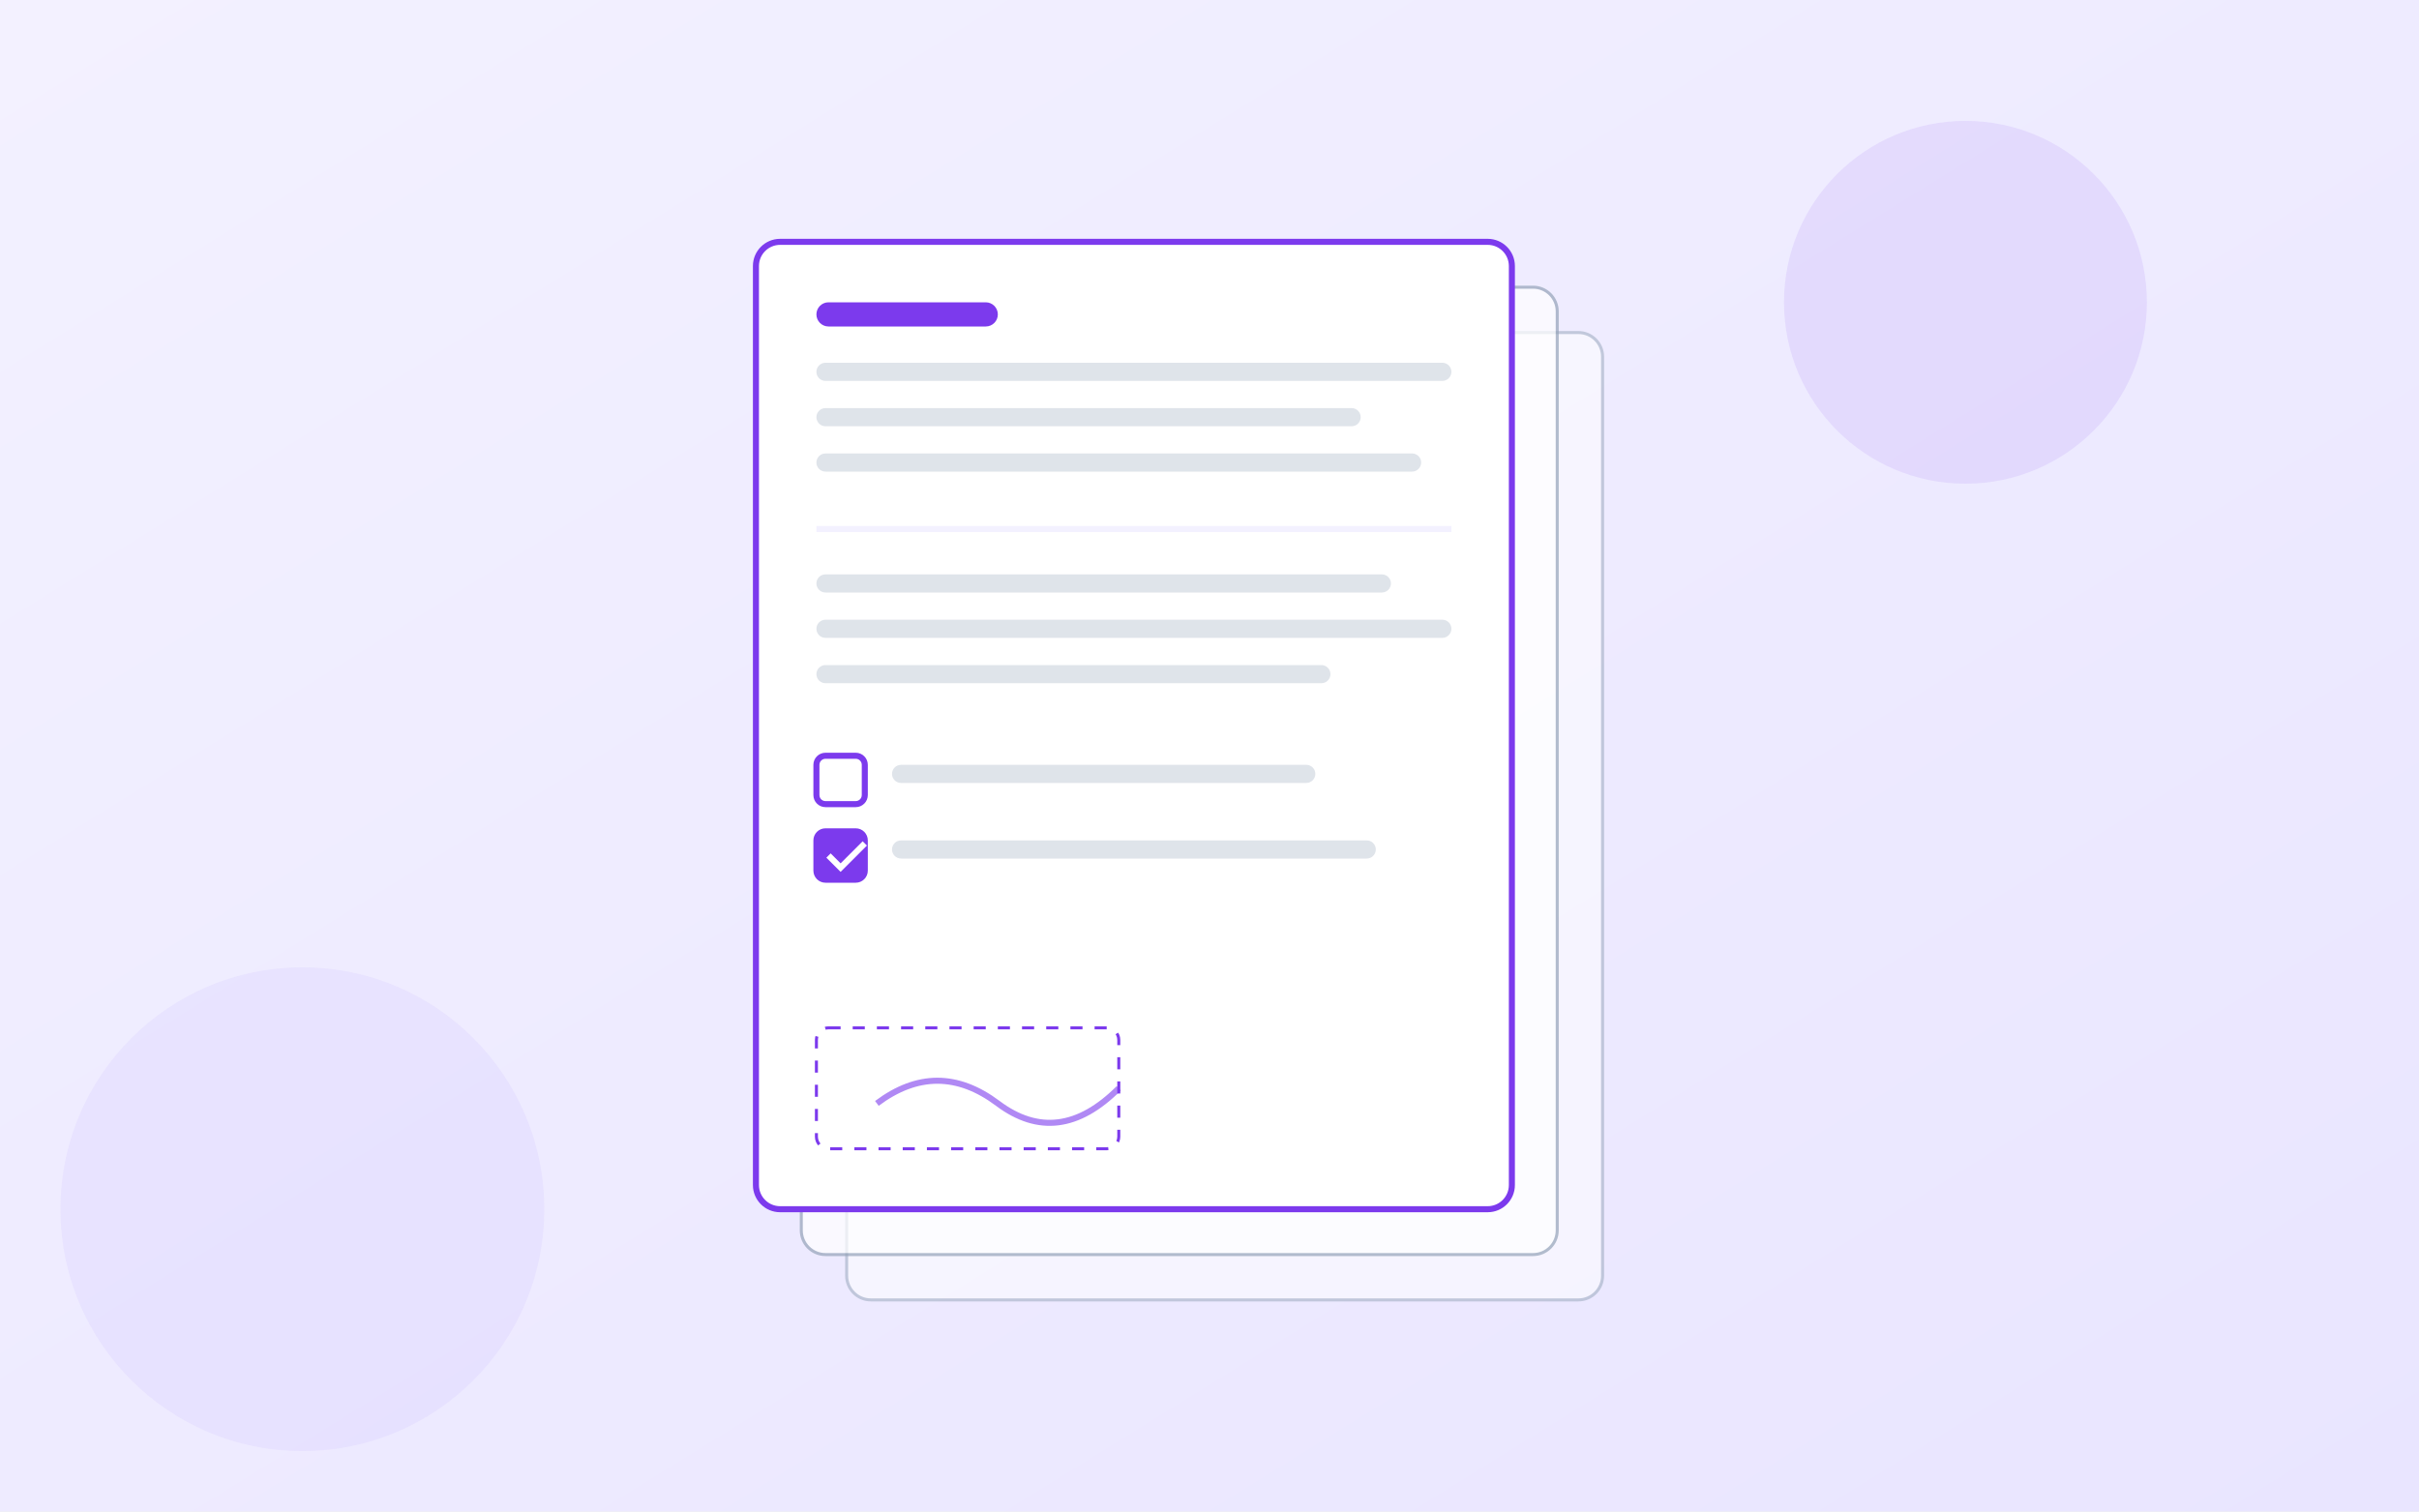
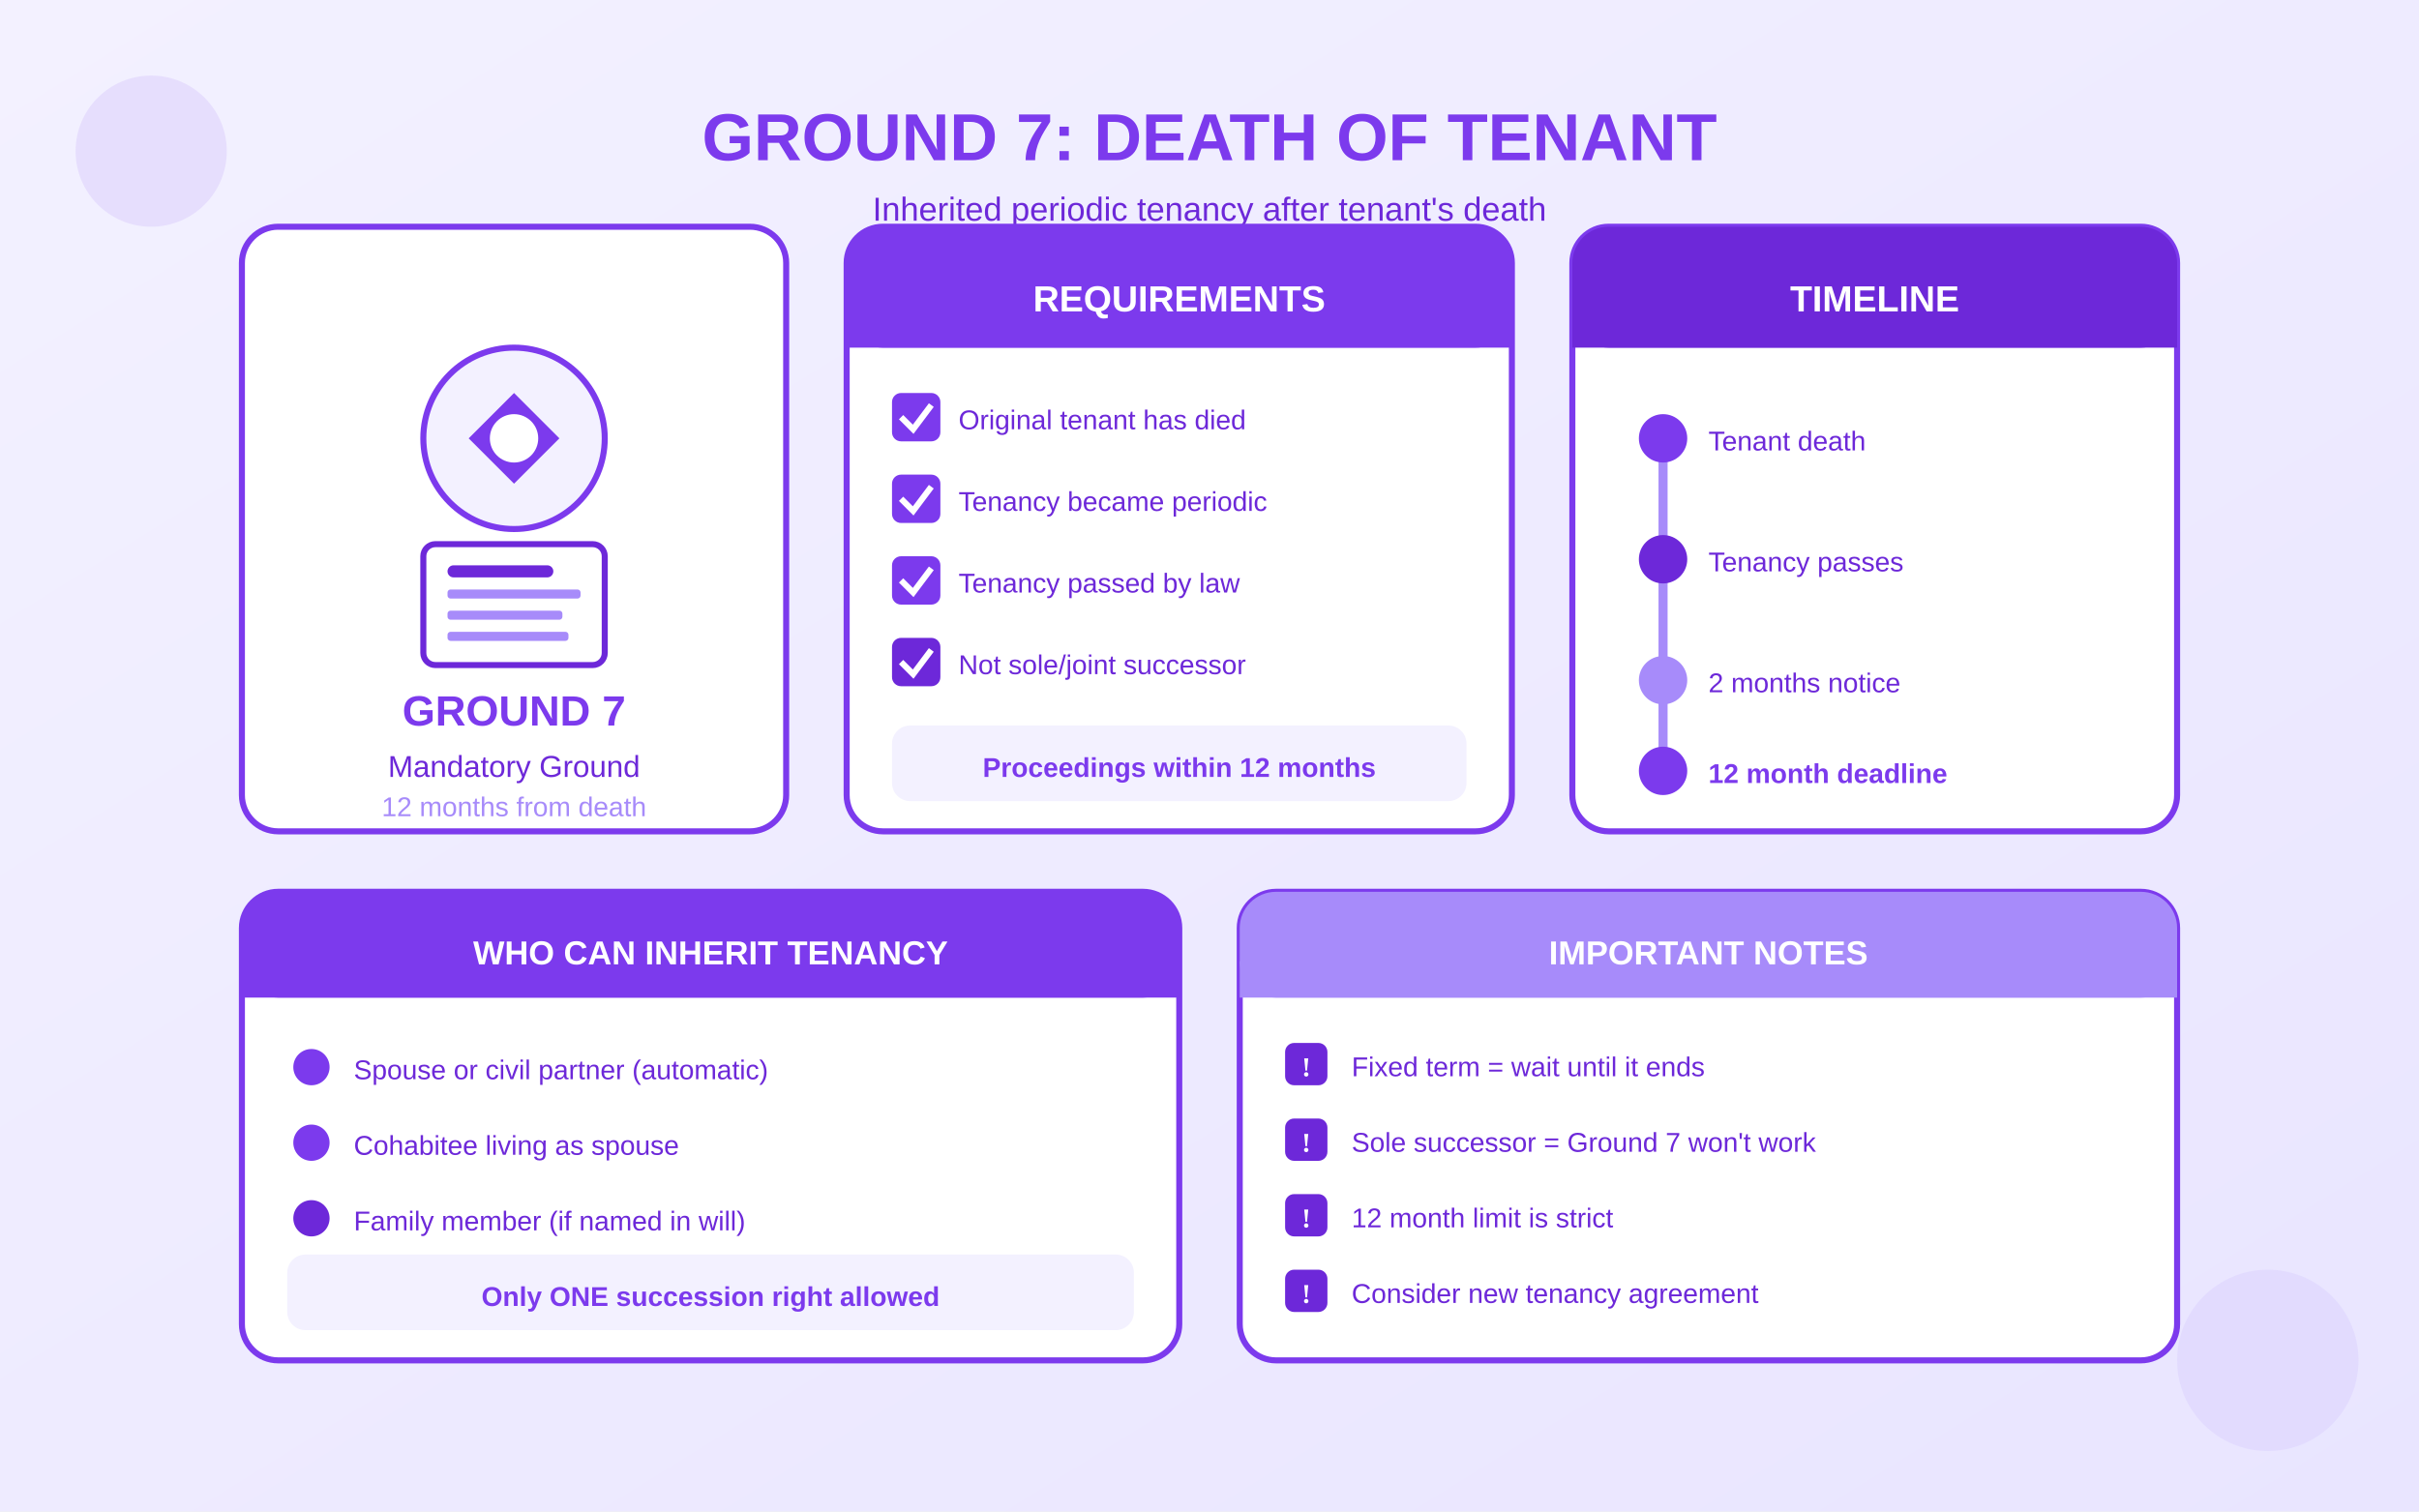
<svg xmlns="http://www.w3.org/2000/svg" viewBox="0 0 800 500">
  <defs>
    <linearGradient id="bgGrad" x1="0%" y1="0%" x2="100%" y2="100%">
      <stop offset="0%" style="stop-color:#F3F1FF" />
      <stop offset="100%" style="stop-color:#E9E5FF" />
    </linearGradient>
  </defs>
  <rect width="800" height="500" fill="url(#bgGrad)" />
-   <g transform="translate(250, 80)">
-     <rect x="30" y="30" width="250" height="320" rx="8" fill="white" stroke="#94A3B8" stroke-width="1" opacity="0.5" />
-     <rect x="15" y="15" width="250" height="320" rx="8" fill="white" stroke="#94A3B8" stroke-width="1" opacity="0.7" />
-     <rect x="0" y="0" width="250" height="320" rx="8" fill="white" stroke="#7C3AED" stroke-width="2" />
-     <rect x="20" y="20" width="60" height="8" rx="4" fill="#7C3AED" />
-     <rect x="20" y="40" width="210" height="6" rx="3" fill="#94A3B8" opacity="0.3" />
-     <rect x="20" y="55" width="180" height="6" rx="3" fill="#94A3B8" opacity="0.3" />
-     <rect x="20" y="70" width="200" height="6" rx="3" fill="#94A3B8" opacity="0.3" />
-     <line x1="20" y1="95" x2="230" y2="95" stroke="#F3F1FF" stroke-width="2" />
-     <rect x="20" y="110" width="190" height="6" rx="3" fill="#94A3B8" opacity="0.3" />
-     <rect x="20" y="125" width="210" height="6" rx="3" fill="#94A3B8" opacity="0.3" />
-     <rect x="20" y="140" width="170" height="6" rx="3" fill="#94A3B8" opacity="0.3" />
-     <rect x="20" y="170" width="16" height="16" rx="3" stroke="#7C3AED" stroke-width="2" fill="none" />
-     <rect x="45" y="173" width="140" height="6" rx="3" fill="#94A3B8" opacity="0.3" />
-     <rect x="20" y="195" width="16" height="16" rx="3" stroke="#7C3AED" stroke-width="2" fill="#7C3AED" />
-     <path d="M24 203 L28 207 L36 199" stroke="white" stroke-width="2" fill="none" />
-     <rect x="45" y="198" width="160" height="6" rx="3" fill="#94A3B8" opacity="0.3" />
-     <rect x="20" y="260" width="100" height="40" rx="4" stroke="#7C3AED" stroke-width="1" stroke-dasharray="4" fill="none" />
-     <path d="M40 285 Q60 270 80 285 Q100 300 120 280" stroke="#7C3AED" stroke-width="2" fill="none" opacity="0.6" />
+   <g transform="translate(80, 25)">
+     <text x="320" y="28" text-anchor="middle" fill="#7C3AED" font-size="22" font-weight="bold" font-family="Arial">GROUND 7: DEATH OF TENANT</text>
+     <text x="320" y="48" text-anchor="middle" fill="#6D28D9" font-size="11" font-family="Arial">Inherited periodic tenancy after tenant's death</text>
  </g>
-   <circle cx="650" cy="100" r="60" fill="#7C3AED" opacity="0.1" />
-   <circle cx="100" cy="400" r="80" fill="#A78BFA" opacity="0.1" />
+   <g transform="translate(80, 75)">
+     <rect x="0" y="0" width="180" height="200" rx="12" fill="white" stroke="#7C3AED" stroke-width="2" />
+     <circle cx="90" cy="70" r="30" fill="#F3F1FF" stroke="#7C3AED" stroke-width="2" />
+     <path d="M75 70 L90 55 L105 70 L90 85 Z" fill="#7C3AED" />
+     <circle cx="90" cy="70" r="8" fill="white" />
+     <rect x="60" y="105" width="60" height="40" rx="4" fill="white" stroke="#6D28D9" stroke-width="2" />
+     <rect x="68" y="112" width="35" height="4" rx="2" fill="#6D28D9" />
+     <rect x="68" y="120" width="44" height="3" rx="1" fill="#A78BFA" />
+     <rect x="68" y="127" width="38" height="3" rx="1" fill="#A78BFA" />
+     <rect x="68" y="134" width="40" height="3" rx="1" fill="#A78BFA" />
+     <text x="90" y="165" text-anchor="middle" fill="#7C3AED" font-size="14" font-weight="bold" font-family="Arial">GROUND 7</text>
+     <text x="90" y="182" text-anchor="middle" fill="#6D28D9" font-size="10" font-family="Arial">Mandatory Ground</text>
+     <text x="90" y="195" text-anchor="middle" fill="#A78BFA" font-size="9" font-family="Arial">12 months from death</text>
+   </g>
+   <g transform="translate(280, 75)">
+     <rect x="0" y="0" width="220" height="200" rx="12" fill="white" stroke="#7C3AED" stroke-width="2" />
+     <rect x="0" y="0" width="220" height="40" rx="12" fill="#7C3AED" />
+     <rect x="0" y="28" width="220" height="12" fill="#7C3AED" />
+     <text x="110" y="28" text-anchor="middle" fill="white" font-size="12" font-weight="bold" font-family="Arial">REQUIREMENTS</text>
+     <g transform="translate(15, 55)">
+       <rect x="0" y="0" width="16" height="16" rx="3" fill="#7C3AED" />
+       <path d="M3 8 L7 12 L13 4" stroke="white" stroke-width="2" fill="none" />
+       <text x="22" y="12" fill="#6D28D9" font-size="9" font-family="Arial">Original tenant has died</text>
+     </g>
+     <g transform="translate(15, 82)">
+       <rect x="0" y="0" width="16" height="16" rx="3" fill="#7C3AED" />
+       <path d="M3 8 L7 12 L13 4" stroke="white" stroke-width="2" fill="none" />
+       <text x="22" y="12" fill="#6D28D9" font-size="9" font-family="Arial">Tenancy became periodic</text>
+     </g>
+     <g transform="translate(15, 109)">
+       <rect x="0" y="0" width="16" height="16" rx="3" fill="#7C3AED" />
+       <path d="M3 8 L7 12 L13 4" stroke="white" stroke-width="2" fill="none" />
+       <text x="22" y="12" fill="#6D28D9" font-size="9" font-family="Arial">Tenancy passed by law</text>
+     </g>
+     <g transform="translate(15, 136)">
+       <rect x="0" y="0" width="16" height="16" rx="3" fill="#6D28D9" />
+       <path d="M3 8 L7 12 L13 4" stroke="white" stroke-width="2" fill="none" />
+       <text x="22" y="12" fill="#6D28D9" font-size="9" font-family="Arial">Not sole/joint successor</text>
+     </g>
+     <rect x="15" y="165" width="190" height="25" rx="6" fill="#F3F1FF" />
+     <text x="110" y="182" text-anchor="middle" fill="#7C3AED" font-size="9" font-weight="bold" font-family="Arial">Proceedings within 12 months</text>
+   </g>
+   <g transform="translate(520, 75)">
+     <rect x="0" y="0" width="200" height="200" rx="12" fill="white" stroke="#7C3AED" stroke-width="2" />
+     <rect x="0" y="0" width="200" height="40" rx="12" fill="#6D28D9" />
+     <rect x="0" y="28" width="200" height="12" fill="#6D28D9" />
+     <text x="100" y="28" text-anchor="middle" fill="white" font-size="12" font-weight="bold" font-family="Arial">TIMELINE</text>
+     <line x1="30" y1="70" x2="30" y2="180" stroke="#A78BFA" stroke-width="3" />
+     <g transform="translate(30, 70)">
+       <circle cx="0" cy="0" r="8" fill="#7C3AED" />
+       <text x="15" y="4" fill="#6D28D9" font-size="9" font-family="Arial">Tenant death</text>
+     </g>
+     <g transform="translate(30, 110)">
+       <circle cx="0" cy="0" r="8" fill="#6D28D9" />
+       <text x="15" y="4" fill="#6D28D9" font-size="9" font-family="Arial">Tenancy passes</text>
+     </g>
+     <g transform="translate(30, 150)">
+       <circle cx="0" cy="0" r="8" fill="#A78BFA" />
+       <text x="15" y="4" fill="#6D28D9" font-size="9" font-family="Arial">2 months notice</text>
+     </g>
+     <g transform="translate(30, 180)">
+       <circle cx="0" cy="0" r="8" fill="#7C3AED" />
+       <text x="15" y="4" fill="#7C3AED" font-size="9" font-weight="bold" font-family="Arial">12 month deadline</text>
+     </g>
+   </g>
+   <g transform="translate(80, 295)">
+     <rect x="0" y="0" width="310" height="155" rx="12" fill="white" stroke="#7C3AED" stroke-width="2" />
+     <rect x="0" y="0" width="310" height="35" rx="12" fill="#7C3AED" />
+     <rect x="0" y="23" width="310" height="12" fill="#7C3AED" />
+     <text x="155" y="24" text-anchor="middle" fill="white" font-size="11" font-weight="bold" font-family="Arial">WHO CAN INHERIT TENANCY</text>
+     <g transform="translate(15, 50)">
+       <circle cx="8" cy="8" r="6" fill="#7C3AED" />
+       <text x="22" y="12" fill="#6D28D9" font-size="9" font-family="Arial">Spouse or civil partner (automatic)</text>
+     </g>
+     <g transform="translate(15, 75)">
+       <circle cx="8" cy="8" r="6" fill="#7C3AED" />
+       <text x="22" y="12" fill="#6D28D9" font-size="9" font-family="Arial">Cohabitee living as spouse</text>
+     </g>
+     <g transform="translate(15, 100)">
+       <circle cx="8" cy="8" r="6" fill="#6D28D9" />
+       <text x="22" y="12" fill="#6D28D9" font-size="9" font-family="Arial">Family member (if named in will)</text>
+     </g>
+     <rect x="15" y="120" width="280" height="25" rx="6" fill="#F3F1FF" />
+     <text x="155" y="137" text-anchor="middle" fill="#7C3AED" font-size="9" font-weight="bold" font-family="Arial">Only ONE succession right allowed</text>
+   </g>
+   <g transform="translate(410, 295)">
+     <rect x="0" y="0" width="310" height="155" rx="12" fill="white" stroke="#7C3AED" stroke-width="2" />
+     <rect x="0" y="0" width="310" height="35" rx="12" fill="#A78BFA" />
+     <rect x="0" y="23" width="310" height="12" fill="#A78BFA" />
+     <text x="155" y="24" text-anchor="middle" fill="white" font-size="11" font-weight="bold" font-family="Arial">IMPORTANT NOTES</text>
+     <g transform="translate(15, 50)">
+       <rect x="0" y="0" width="14" height="14" rx="3" fill="#6D28D9" />
+       <text x="7" y="11" text-anchor="middle" fill="white" font-size="9" font-weight="bold">!</text>
+       <text x="22" y="11" fill="#6D28D9" font-size="9" font-family="Arial">Fixed term = wait until it ends</text>
+     </g>
+     <g transform="translate(15, 75)">
+       <rect x="0" y="0" width="14" height="14" rx="3" fill="#6D28D9" />
+       <text x="7" y="11" text-anchor="middle" fill="white" font-size="9" font-weight="bold">!</text>
+       <text x="22" y="11" fill="#6D28D9" font-size="9" font-family="Arial">Sole successor = Ground 7 won't work</text>
+     </g>
+     <g transform="translate(15, 100)">
+       <rect x="0" y="0" width="14" height="14" rx="3" fill="#6D28D9" />
+       <text x="7" y="11" text-anchor="middle" fill="white" font-size="9" font-weight="bold">!</text>
+       <text x="22" y="11" fill="#6D28D9" font-size="9" font-family="Arial">12 month limit is strict</text>
+     </g>
+     <g transform="translate(15, 125)">
+       <rect x="0" y="0" width="14" height="14" rx="3" fill="#6D28D9" />
+       <text x="7" y="11" text-anchor="middle" fill="white" font-size="9" font-weight="bold">!</text>
+       <text x="22" y="11" fill="#6D28D9" font-size="9" font-family="Arial">Consider new tenancy agreement</text>
+     </g>
+   </g>
+   <circle cx="50" cy="50" r="25" fill="#7C3AED" opacity="0.1" />
+   <circle cx="750" cy="450" r="30" fill="#A78BFA" opacity="0.12" />
</svg>
